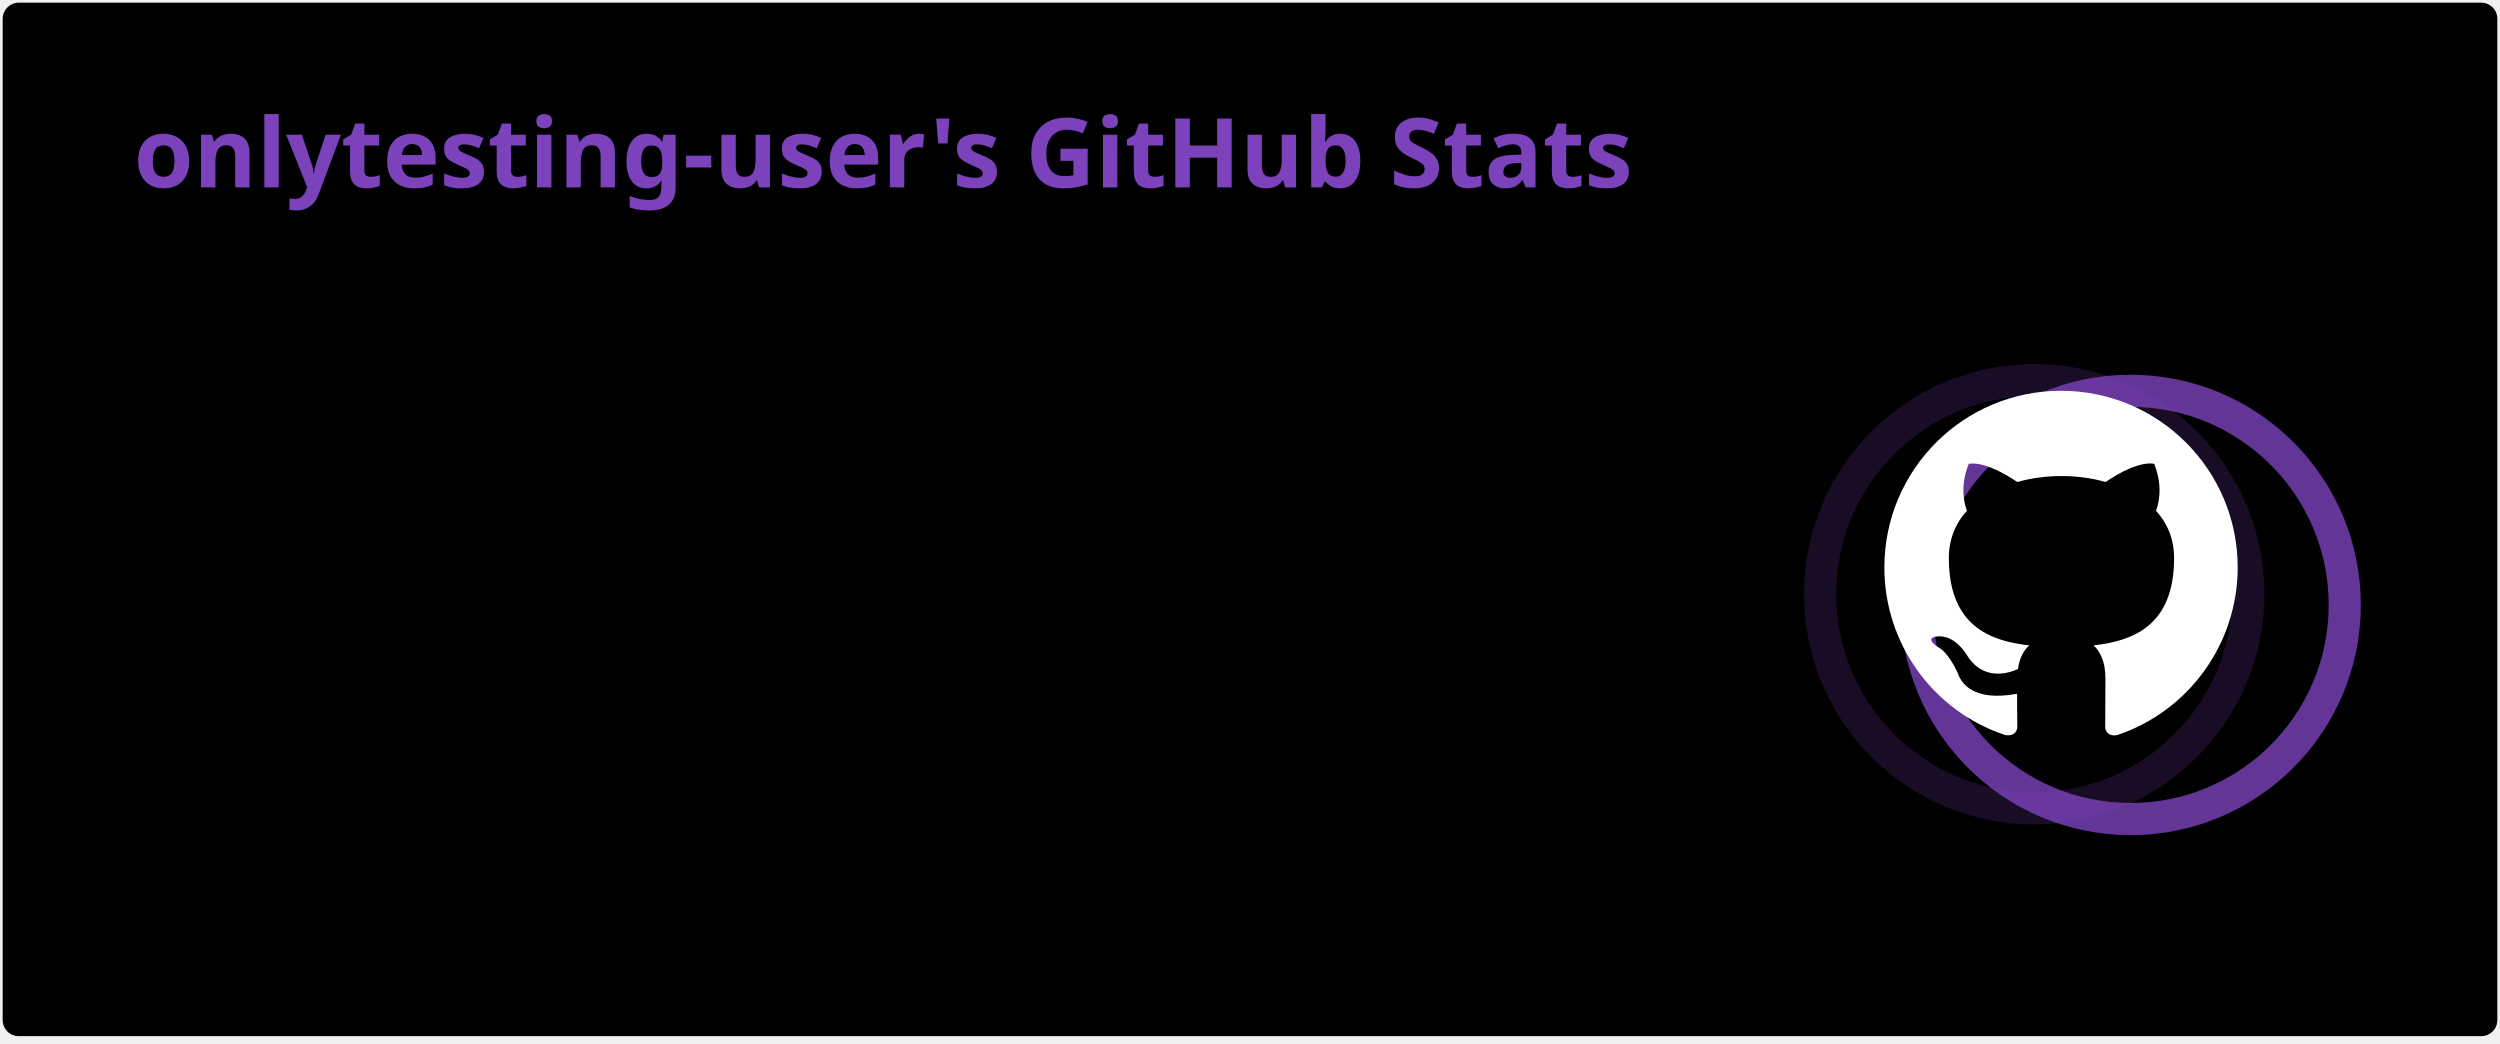
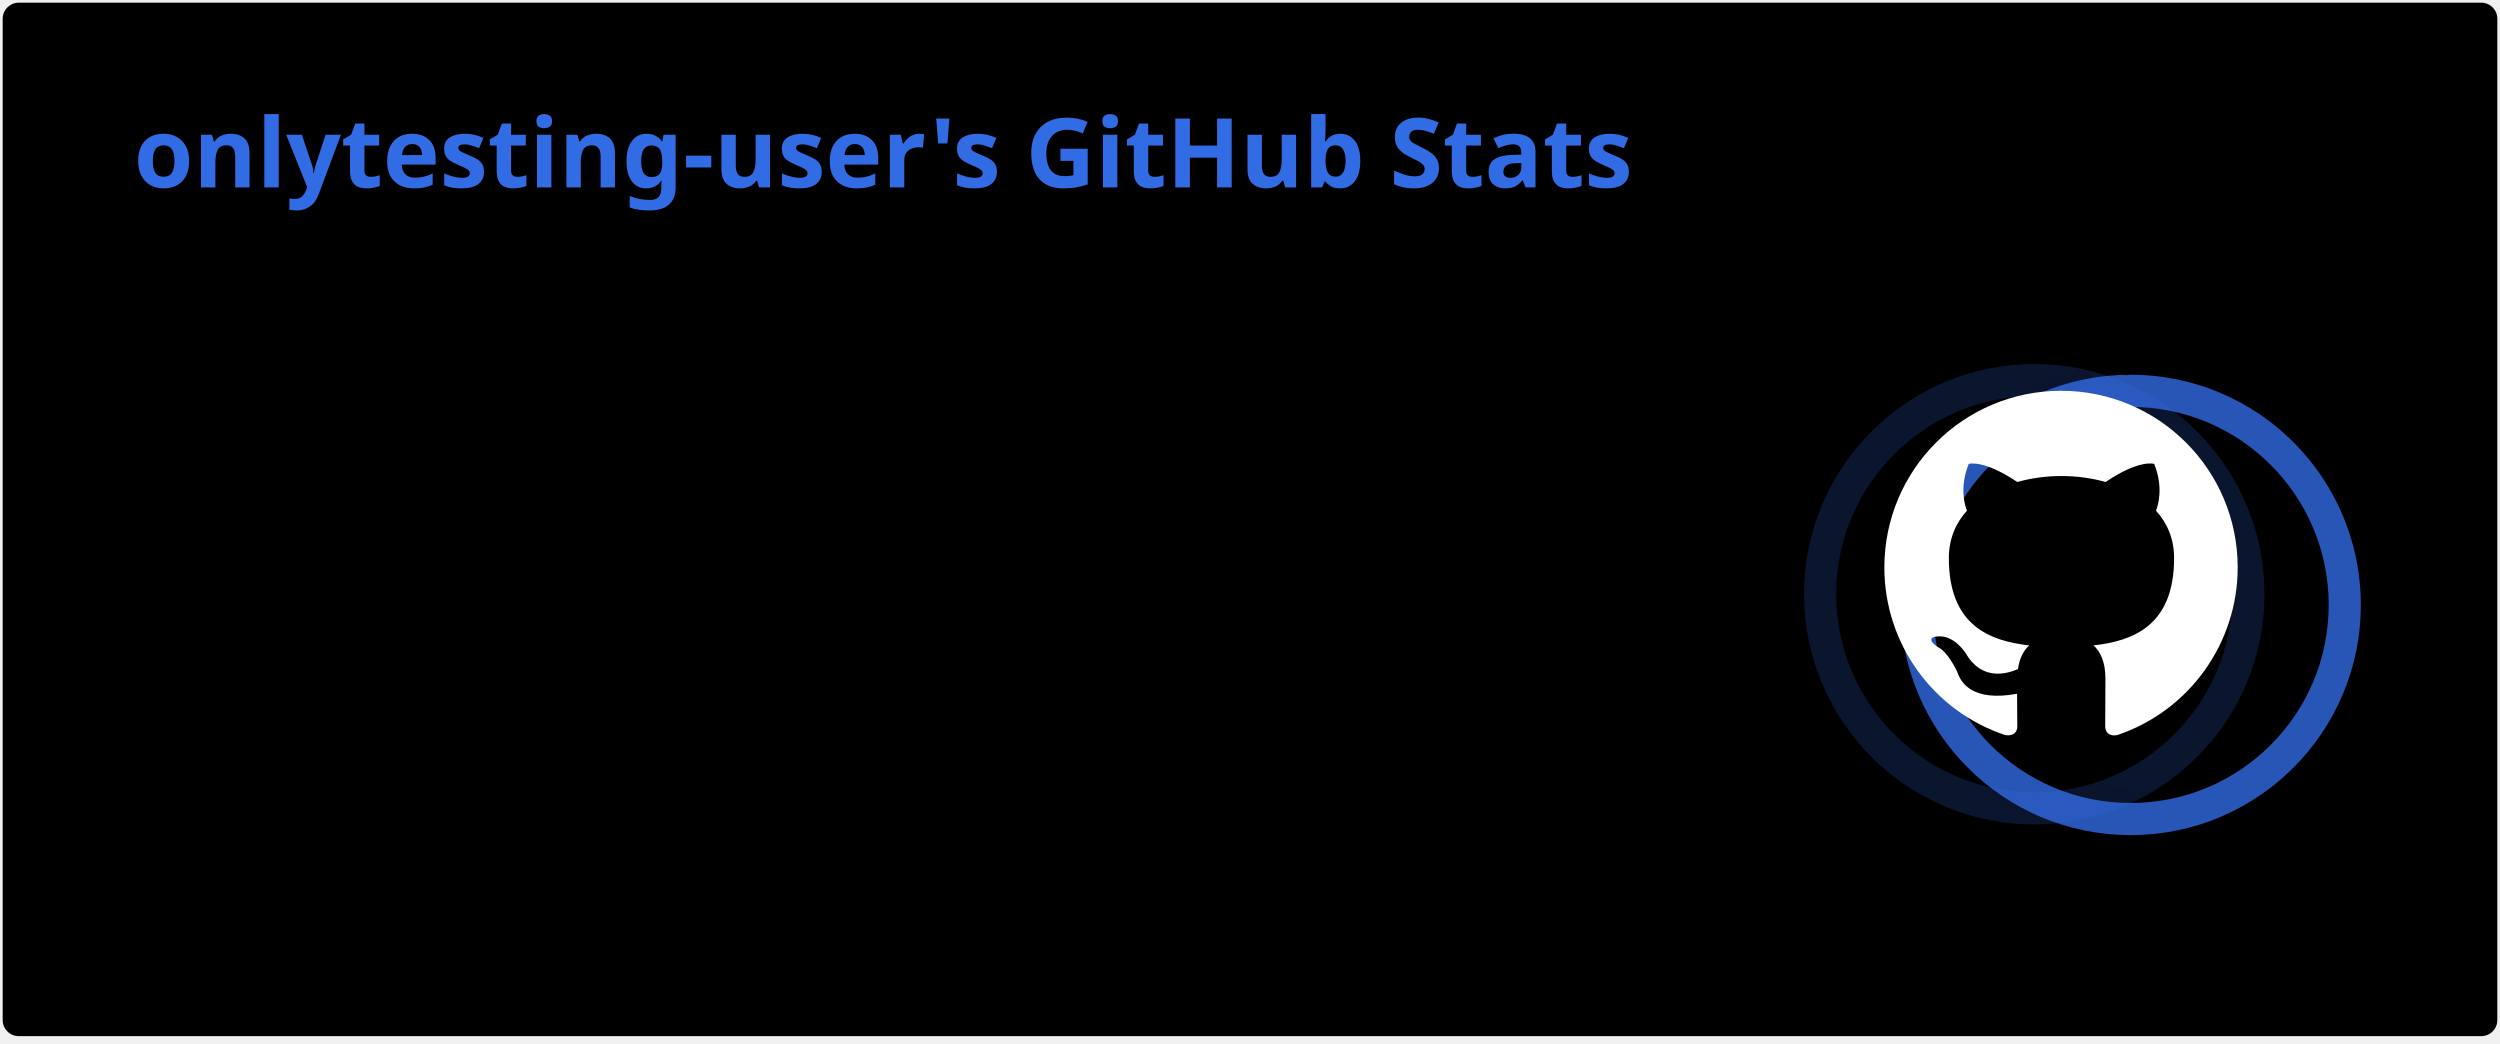
<svg xmlns="http://www.w3.org/2000/svg" width="467" height="195" viewBox="0 0 467 195" fill="none" role="img" aria-labelledby="descId">
  <style>
          .header {
            font: 600 18px 'Segoe UI', Ubuntu, "Helvetica Neue", Sans-Serif;
-             fill: #7B42BC;
+             fill: #326CE5;
            animation: fadeInAnimation 0.8s ease-in-out forwards;
          }
          @supports(-moz-appearance: auto) {
            /* Selector detects Firefox */
            .header { font-size: 15.5px; }
          }
-           
+ 
    .stat {
      font: 600 14px 'Segoe UI', Ubuntu, "Helvetica Neue", Sans-Serif; fill: #fff;
    }
    @supports(-moz-appearance: auto) {
      /* Selector detects Firefox */
      .stat { font-size:12px; }
    }
    .stagger {
      opacity: 0;
      animation: fadeInAnimation 0.3s ease-in-out forwards;
    }
    .rank-text {
      font: 800 24px 'Segoe UI', Ubuntu, Sans-Serif; fill: #fff;
      animation: scaleInAnimation 0.3s ease-in-out forwards;
    }
    .rank-percentile-header {
      font-size: 14px;
    }
    .rank-percentile-text {
      font-size: 16px;
    }
-     
+ 
    .not_bold { font-weight: 400 }
    .bold { font-weight: 700 }
    .icon {
      fill: #4c71f2;
      display: block;
    }

    .rank-circle-rim {
-       stroke: #7B42BC;
+       stroke: #326CE5;
      fill: none;
      stroke-width: 6;
      opacity: 0.2;
    }
    .rank-circle {
-       stroke: #7B42BC;
+       stroke: #326CE5;
      stroke-dasharray: 250;
      fill: none;
      stroke-width: 6;
      stroke-linecap: round;
      opacity: 0.8;
      transform-origin: -10px 8px;
      transform: rotate(-90deg);
      animation: rankAnimation 1s forwards ease-in-out;
      filter: drop-shadow(0 2px 4px rgba(0,0,0,0.1));
    }
    .rank-circle-rim {
      filter: drop-shadow(0 1px 2px rgba(0,0,0,0.1));
    }
-     
+ 
    @keyframes rankAnimation {
      from {
        stroke-dashoffset: 251.33;
      }
      to {
        stroke-dashoffset: 222.85;
      }
    }
-   
-   

-           
+ 
+ 
+ 
      /* Animations */
      @keyframes scaleInAnimation {
        from {
          transform: translate(-5px, 5px) scale(0);
        }
        to {
          transform: translate(-5px, 5px) scale(1);
        }
      }
      @keyframes fadeInAnimation {
        from {
          opacity: 0;
        }
        to {
          opacity: 1;
        }
      }
      @keyframes slideInAnimation {
        from {
          transform: translateX(-10px);
          opacity: 0;
        }
        to {
          transform: translateX(0);
          opacity: 1;
        }
      }
      @keyframes bounceInAnimation {
        0% {
          transform: scale(0.3);
          opacity: 0;
        }
        50% {
          transform: scale(1.05);
        }
        70% {
          transform: scale(0.9);
        }
        100% {
          transform: scale(1);
          opacity: 1;
        }
      }
-     
-           
+ 
+ 
        </style>
  <rect data-testid="card-bg" x="0.5" y="0.5" rx="3.0" height="99%" stroke="#e4e2e2" width="466" fill="#000" stroke-opacity="0.0" />
  <g data-testid="card-title" transform="translate(25, 35)">
    <g transform="translate(0, 0)">
      <text x="0" y="0" class="header" data-testid="header">onlytesting-user's GitHub Stats</text>
    </g>
  </g>
  <g data-testid="main-card-body" transform="translate(0, 55)">
    <g data-testid="rank-circle" transform="translate(390, 48)">
      <circle class="rank-circle-rim" cx="-10" cy="8" r="40" />
      <circle class="rank-circle" cx="-10" cy="8" r="40" />
      <g class="rank-text">
        <svg x="-38" y="-30" height="66" width="66" aria-hidden="true" viewBox="0 0 16 16" version="1.1" data-view-component="true" data-testid="github-rank-icon">
          <path d="M8 0c4.42 0 8 3.58 8 8a8.013 8.013 0 0 1-5.45 7.59c-.4.08-.55-.17-.55-.38 0-.27.01-1.13.01-2.2 0-.75-.25-1.23-.54-1.48 1.78-.2 3.65-.88 3.65-3.95 0-.88-.31-1.59-.82-2.15.08-.2.36-1.02-.08-2.12 0 0-.67-.22-2.2.82-.64-.18-1.32-.27-2-.27-.68 0-1.36.09-2 .27-1.53-1.03-2.2-.82-2.2-.82-.44 1.1-.16 1.92-.08 2.12-.51.56-.82 1.28-.82 2.15 0 3.06 1.86 3.75 3.64 3.95-.23.2-.44.55-.51 1.07-.46.21-1.61.55-2.33-.66-.15-.24-.6-.83-1.23-.82-.67.01-.27.38.01.53.34.19.73.9.82 1.13.16.45.68 1.31 2.69.94 0 .67.01 1.3.01 1.49 0 .21-.15.45-.55.38A7.995 7.995 0 0 1 0 8c0-4.42 3.58-8 8-8Z" />
        </svg>
      </g>
    </g>
    <svg x="0" y="0">
      <g transform="translate(0, 0)">
        <g class="stagger" style="animation-delay: 450ms" transform="translate(25, 0)">
          <svg data-testid="icon" class="icon" viewBox="0 0 16 16" version="1.1" width="16" height="16">
            <path fill-rule="evenodd" d="M8 .25a.75.75 0 01.673.418l1.882 3.815 4.21.612a.75.75 0 01.416 1.279l-3.046 2.97.719 4.192a.75.75 0 01-1.088.791L8 12.347l-3.766 1.98a.75.75 0 01-1.088-.79l.72-4.194L.818 6.374a.75.75 0 01.416-1.28l4.21-.611L7.327.668A.75.75 0 018 .25zm0 2.445L6.615 5.5a.75.75 0 01-.564.41l-3.097.45 2.24 2.184a.75.75 0 01.216.664l-.528 3.084 2.769-1.456a.75.75 0 01.698 0l2.77 1.456-.53-3.084a.75.75 0 01.216-.664l2.24-2.183-3.096-.45a.75.75 0 01-.564-.41L8 2.694v.001z" />
          </svg>
          <text class="stat not_bold" x="25" y="12.5">Total Stars:</text>
          <text class="stat not_bold" x="219.01" y="12.5" data-testid="stars">1</text>
        </g>
      </g>
      <g transform="translate(0, 25)">
        <g class="stagger" style="animation-delay: 600ms" transform="translate(25, 0)">
          <svg data-testid="icon" class="icon" viewBox="0 0 16 16" version="1.1" width="16" height="16">
            <path fill-rule="evenodd" d="M1.643 3.143L.427 1.927A.25.25 0 000 2.104V5.75c0 .138.112.25.25.25h3.646a.25.25 0 00.177-.427L2.715 4.215a6.5 6.5 0 11-1.18 4.458.75.75 0 10-1.493.154 8.001 8.001 0 101.6-5.684zM7.75 4a.75.75 0 01.75.75v2.992l2.028.812a.75.75 0 01-.557 1.392l-2.5-1A.75.75 0 017 8.25v-3.5A.75.75 0 017.75 4z" />
          </svg>
          <text class="stat not_bold" x="25" y="12.5">Commits:</text>
          <text class="stat not_bold" x="219.01" y="12.5" data-testid="commits">408</text>
        </g>
      </g>
      <g transform="translate(0, 50)">
        <g class="stagger" style="animation-delay: 750ms" transform="translate(25, 0)">
          <svg data-testid="icon" class="icon" viewBox="0 0 16 16" version="1.1" width="16" height="16">
            <path fill-rule="evenodd" d="M7.177 3.073L9.573.677A.25.25 0 0110 .854v4.792a.25.25 0 01-.427.177L7.177 3.427a.25.25 0 010-.354zM3.75 2.5a.75.75 0 100 1.5.75.75 0 000-1.5zm-2.25.75a2.25 2.25 0 113 2.122v5.256a2.251 2.251 0 11-1.5 0V5.372A2.25 2.25 0 011.5 3.25zM11 2.5h-1V4h1a1 1 0 011 1v5.628a2.251 2.251 0 101.5 0V5A2.5 2.5 0 0011 2.5zm1 10.25a.75.75 0 111.5 0 .75.75 0 01-1.5 0zM3.75 12a.75.75 0 100 1.5.75.75 0 000-1.5z" />
          </svg>
          <text class="stat not_bold" x="25" y="12.5">PRs:</text>
          <text class="stat not_bold" x="219.01" y="12.5" data-testid="prs">22</text>
        </g>
      </g>
      <g transform="translate(0, 75)">
        <g class="stagger" style="animation-delay: 900ms" transform="translate(25, 0)">
          <svg data-testid="icon" class="icon" viewBox="0 0 16 16" version="1.1" width="16" height="16">
            <path fill-rule="evenodd" d="M8 1.5a6.5 6.5 0 100 13 6.5 6.5 0 000-13zM0 8a8 8 0 1116 0A8 8 0 010 8zm9 3a1 1 0 11-2 0 1 1 0 012 0zm-.25-6.25a.75.75 0 00-1.5 0v3.5a.75.75 0 001.5 0v-3.5z" />
          </svg>
          <text class="stat not_bold" x="25" y="12.5">Issues:</text>
          <text class="stat not_bold" x="219.01" y="12.5" data-testid="issues">0</text>
        </g>
      </g>
      <g transform="translate(0, 100)">
        <g class="stagger" style="animation-delay: 1050ms" transform="translate(25, 0)">
          <svg data-testid="icon" class="icon" viewBox="0 0 16 16" version="1.1" width="16" height="16">
            <path fill-rule="evenodd" d="M2 2.5A2.5 2.5 0 014.5 0h8.75a.75.75 0 01.75.75v12.5a.75.75 0 01-.75.75h-2.5a.75.75 0 110-1.5h1.75v-2h-8a1 1 0 00-.714 1.7.75.75 0 01-1.072 1.05A2.495 2.495 0 012 11.5v-9zm10.5-1V9h-8c-.356 0-.694.074-1 .208V2.5a1 1 0 011-1h8zM5 12.25v3.25a.25.25 0 00.4.2l1.45-1.087a.25.25 0 01.3 0L8.6 15.7a.25.25 0 00.4-.2v-3.25a.25.25 0 00-.25-.25h-3.5a.25.25 0 00-.25.25z" />
          </svg>
          <text class="stat not_bold" x="25" y="12.5">Contributed to:</text>
          <text class="stat not_bold" x="219.01" y="12.5" data-testid="contribs">0</text>
        </g>
      </g>
    </svg>
  </g>
</svg>
